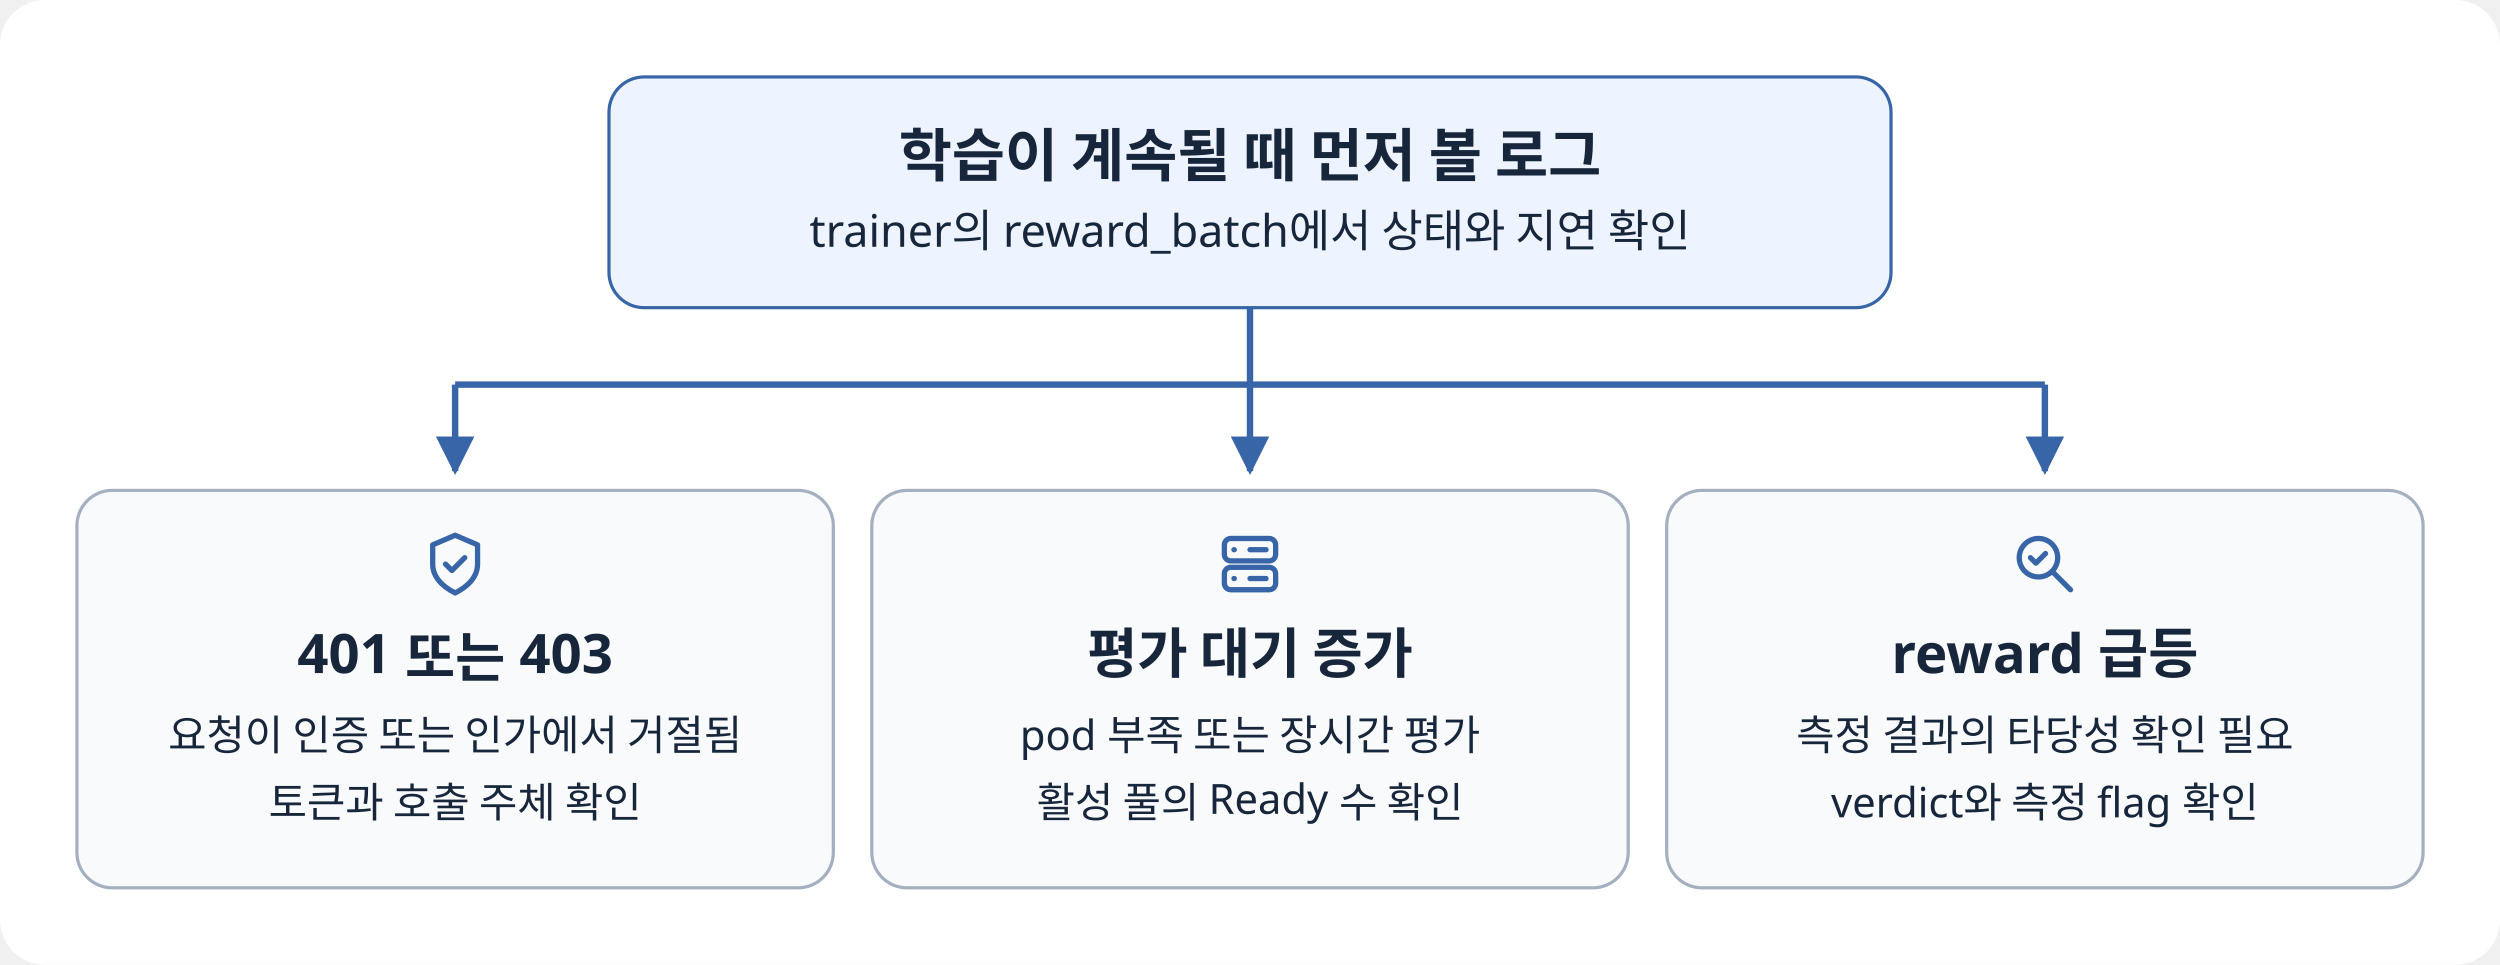
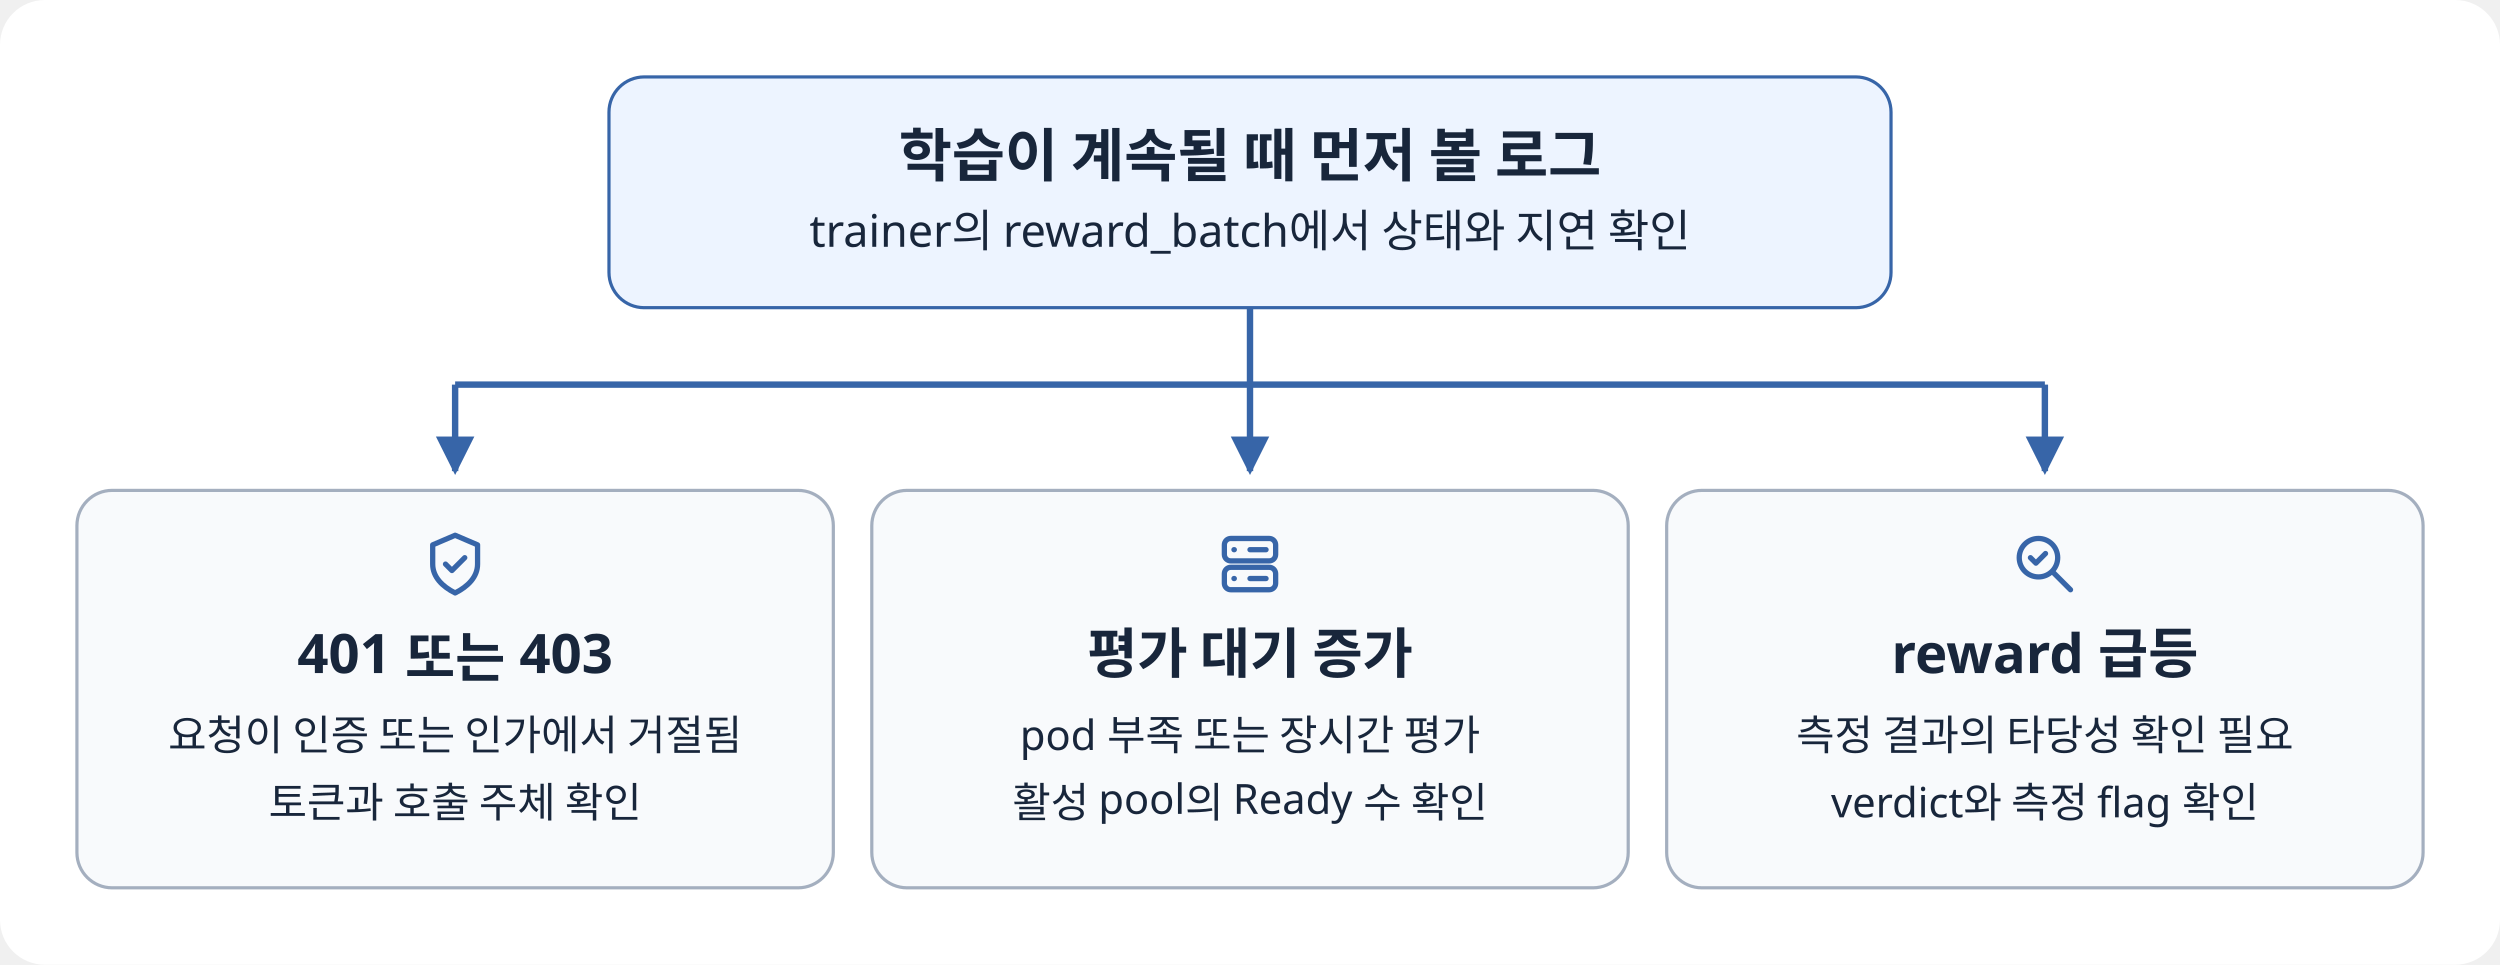
<svg xmlns="http://www.w3.org/2000/svg" width="780px" height="301px" viewBox="0 0 780 301" role="img" aria-labelledby="title desc">
  <defs>
    <marker id="arrow" viewBox="0 0 10 10" refX="9" refY="5" markerWidth="6" markerHeight="6" orient="auto">
      <path d="M0 0 10 5 0 10Z" fill="#3765a8" />
    </marker>
  </defs>
  <rect width="780" height="301" rx="14" fill="#fff" />
  <g fill="none" stroke="#3765a8" stroke-width="2">
    <path d="M390 96V120M142 120H638" />
    <path d="M142 120V147" marker-end="url(#arrow)" />
    <path d="M390 120V147" marker-end="url(#arrow)" />
    <path d="M638 120V147" marker-end="url(#arrow)" />
  </g>
  <g font-family="system-ui, 'Noto Sans KR', 'NanumGothic', sans-serif" fill="#18263b" text-anchor="middle">
    <rect x="190" y="24" width="400" height="72" rx="11" fill="#edf4ff" stroke="#3765a8" />
    <text x="390" y="55" font-size="18" font-weight="700">학습이 계속될 때 먼저 볼 로그</text>
    <text x="390" y="77" font-size="14">trainer의 reward_batch에서 상태와 지연 확인</text>
    <rect x="24" y="153" width="236" height="124" rx="11" fill="#f8fafc" stroke="#a4afbf" />
    <g transform="translate(130 164)" fill="none" stroke="#3765a8" stroke-width="1.65" stroke-linecap="round" stroke-linejoin="round" aria-hidden="true">
      <path d="M12 3l7 3v6c0 4-3 7-7 9-4-2-7-5-7-9V6zM9 12l2 2 4-4" />
    </g>
    <text x="142" y="210" font-size="17" font-weight="700">401 또는 403</text>
    <text x="142" y="234" font-size="13">요청이 인증 또는 인가에서 거절됨</text>
    <text x="142" y="255" font-size="13">토큰과 호출 주체 확인</text>
    <rect x="272" y="153" width="236" height="124" rx="11" fill="#f8fafc" stroke="#a4afbf" />
    <g transform="translate(378 164)" fill="none" stroke="#3765a8" stroke-width="1.65" stroke-linecap="round" stroke-linejoin="round" aria-hidden="true">
      <rect x="4" y="4" width="16" height="7" rx="2" />
      <rect x="4" y="13" width="16" height="7" rx="2" />
      <path d="M7 7.5h.1M7 16.5h.1M12 7.5h5M12 16.5h5" />
    </g>
    <text x="390" y="210" font-size="17" font-weight="700">평가 대기 증가</text>
    <text x="390" y="234" font-size="13">pod 부족 또는 장시간 평가</text>
-     <text x="390" y="255" font-size="13">활성 풀의 Ready 수 확인</text>
+     <text x="390" y="255" font-size="13">활성 pool의 Ready 수 확인</text>
    <rect x="520" y="153" width="236" height="124" rx="11" fill="#f8fafc" stroke="#a4afbf" />
    <g transform="translate(626 164)" fill="none" stroke="#3765a8" stroke-width="1.65" stroke-linecap="round" stroke-linejoin="round" aria-hidden="true">
      <circle cx="10" cy="10" r="6" />
      <path d="M14.5 14.5 20 20M7.5 10l1.7 1.7 3-3" />
    </g>
    <text x="638" y="210" font-size="17" font-weight="700">reward 급등</text>
    <text x="638" y="234" font-size="13">측정 결과의 타당성 확인 필요</text>
    <text x="638" y="255" font-size="13">verdict와 측정 flag 확인</text>
  </g>
</svg>
